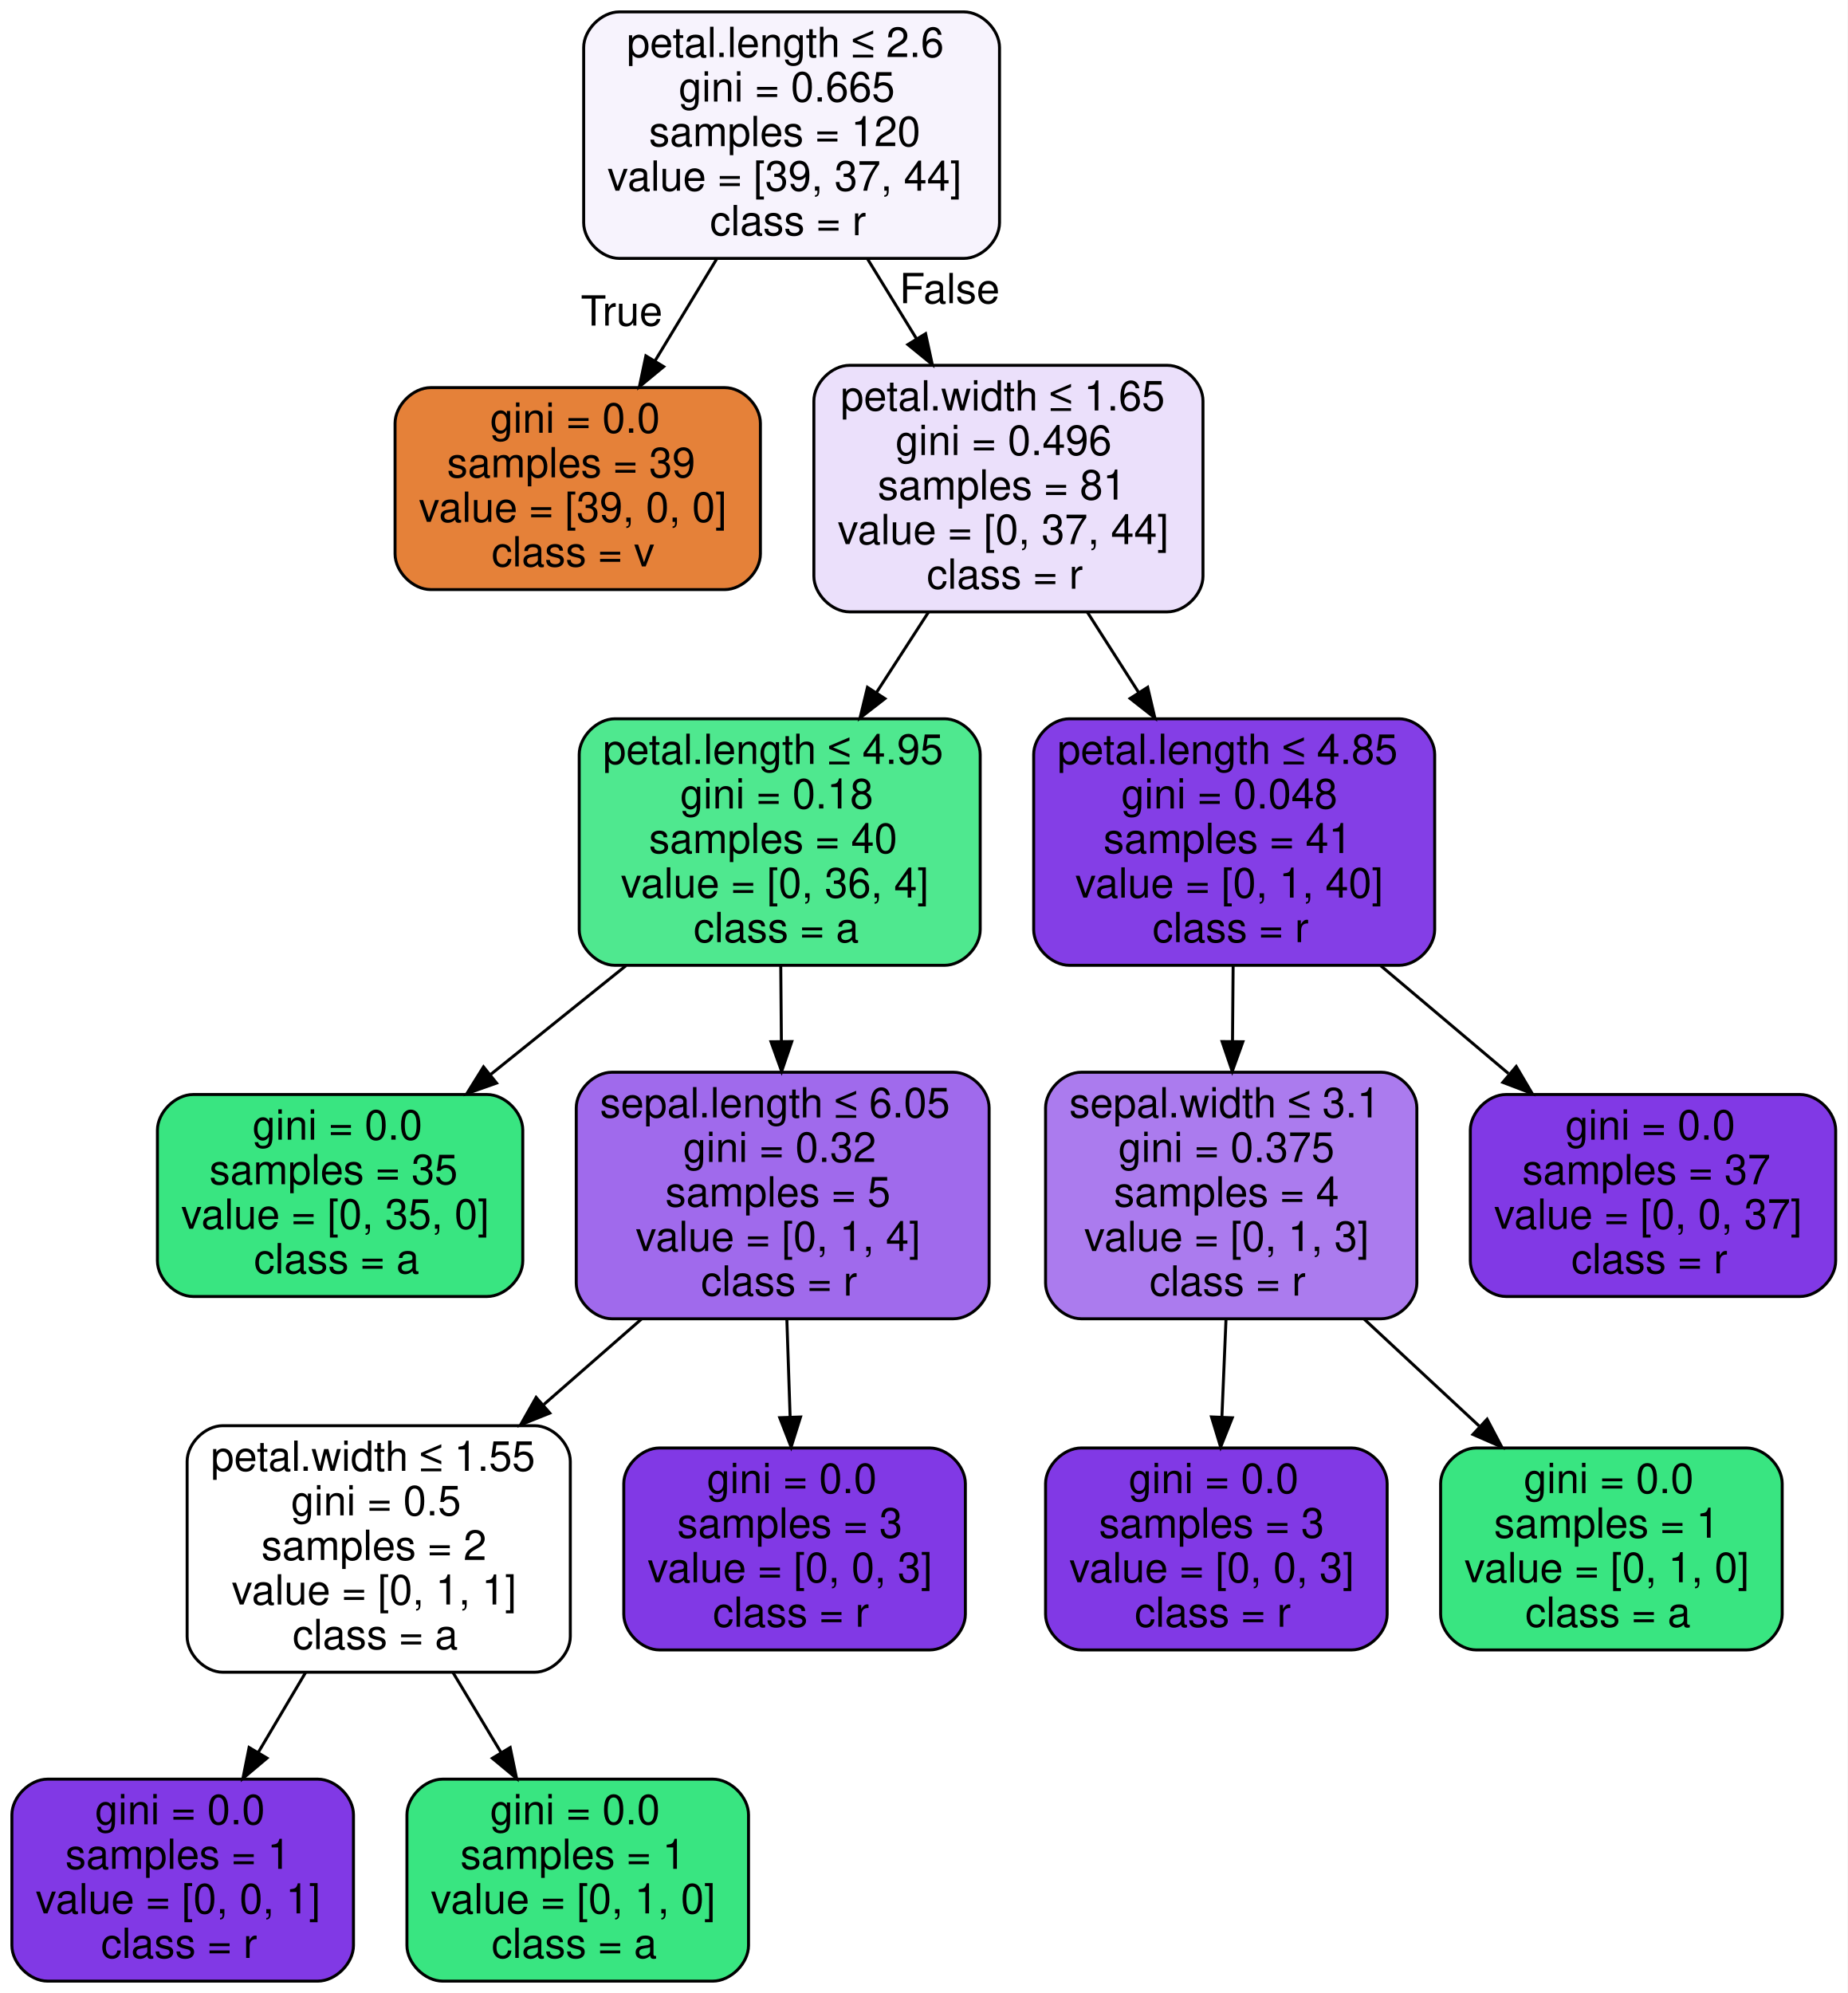
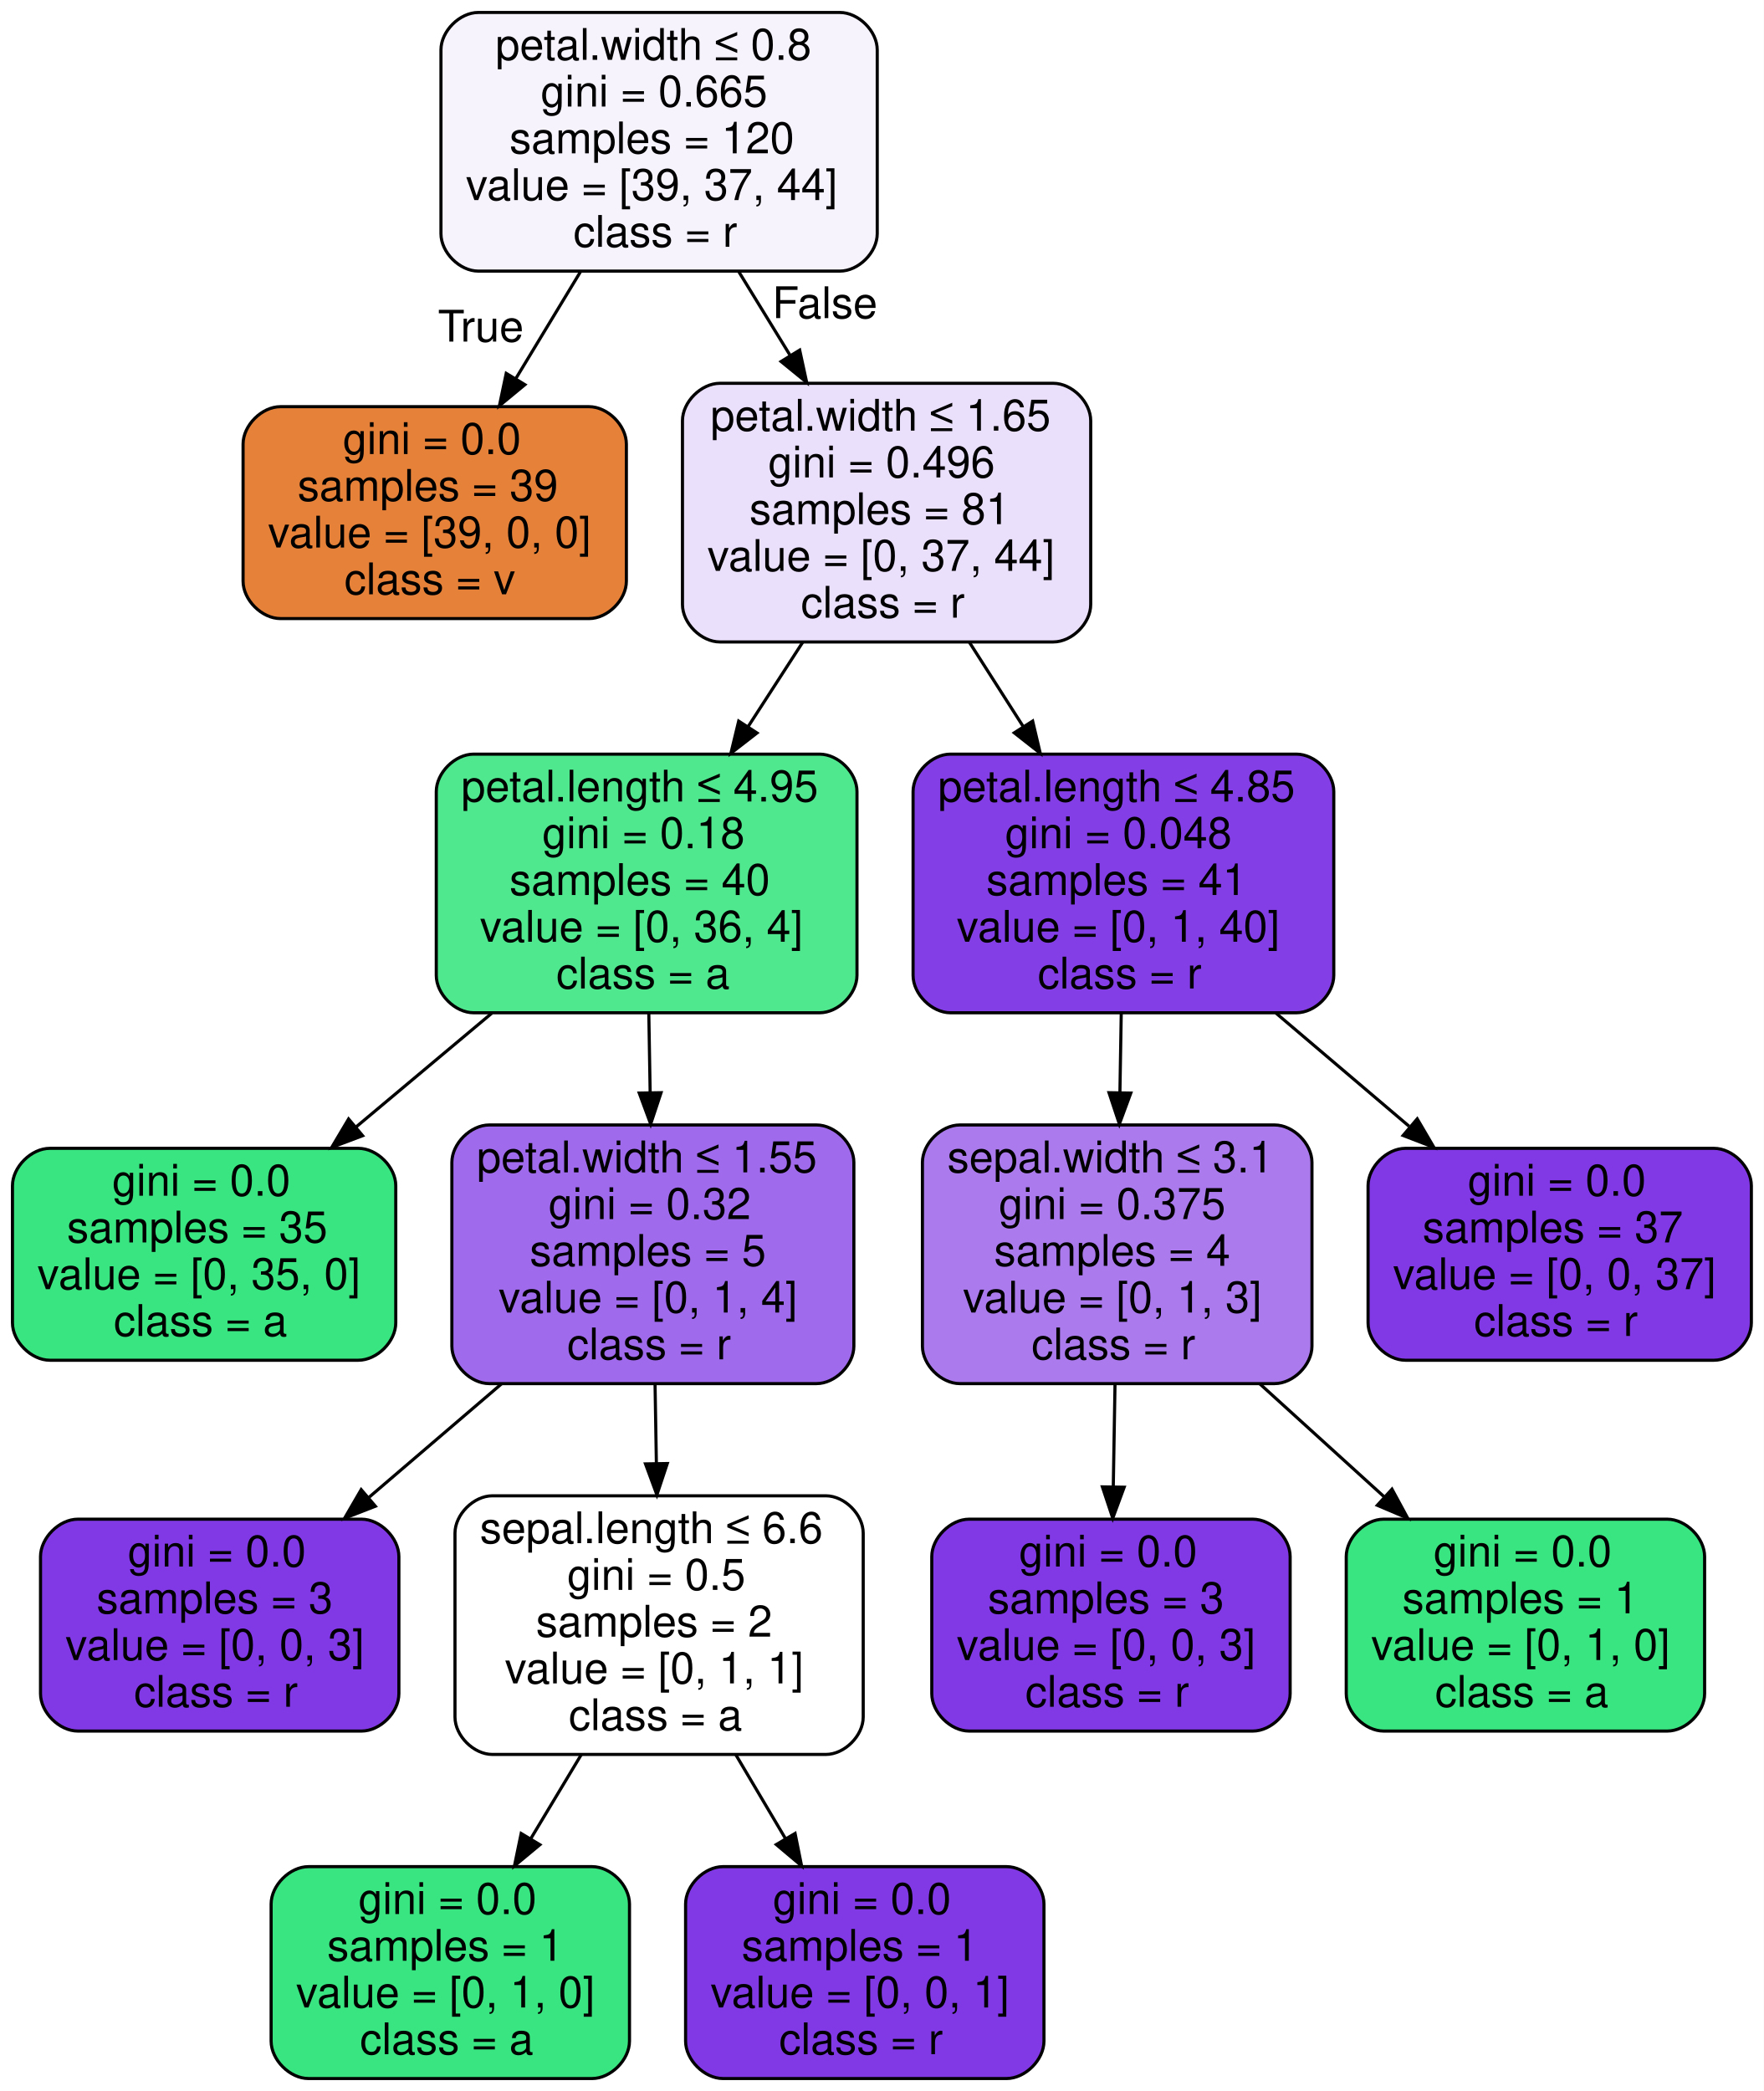
- <svg xmlns="http://www.w3.org/2000/svg" width="622pt" height="671pt" viewBox="0.00 0.00 622.00 671.00">
+ <svg xmlns="http://www.w3.org/2000/svg" width="566pt" height="671pt" viewBox="0.00 0.00 566.00 671.00">
  <g id="graph0" class="graph" transform="scale(1 1) rotate(0) translate(4 667)">
-     <polygon fill="#ffffff" stroke="transparent" points="-4,4 -4,-667 618,-667 618,4 -4,4" />
+     <polygon fill="#ffffff" stroke="transparent" points="-4,4 -4,-667 562,-667 562,4 -4,4" />
    <g id="node1" class="node">
-       <path fill="#f7f3fd" stroke="#000000" d="M320.5,-663C320.5,-663 204.5,-663 204.5,-663 198.5,-663 192.5,-657 192.5,-651 192.5,-651 192.5,-592 192.5,-592 192.5,-586 198.5,-580 204.5,-580 204.5,-580 320.5,-580 320.5,-580 326.5,-580 332.5,-586 332.5,-592 332.5,-592 332.5,-651 332.5,-651 332.5,-657 326.5,-663 320.5,-663" />
-       <text text-anchor="start" x="207" y="-647.8" font-family="Helvetica,sans-Serif" font-size="14.00" fill="#000000">petal.length ≤ 2.6</text>
-       <text text-anchor="start" x="224.5" y="-632.8" font-family="Helvetica,sans-Serif" font-size="14.00" fill="#000000">gini = 0.665</text>
-       <text text-anchor="start" x="214.5" y="-617.8" font-family="Helvetica,sans-Serif" font-size="14.00" fill="#000000">samples = 120</text>
-       <text text-anchor="start" x="200.5" y="-602.8" font-family="Helvetica,sans-Serif" font-size="14.00" fill="#000000">value = [39, 37, 44]</text>
-       <text text-anchor="start" x="235" y="-587.8" font-family="Helvetica,sans-Serif" font-size="14.00" fill="#000000">class = r</text>
+       <path fill="#f7f3fd" stroke="#000000" d="M265.5,-663C265.5,-663 149.5,-663 149.5,-663 143.5,-663 137.5,-657 137.5,-651 137.5,-651 137.5,-592 137.5,-592 137.5,-586 143.5,-580 149.5,-580 149.5,-580 265.5,-580 265.5,-580 271.5,-580 277.5,-586 277.5,-592 277.5,-592 277.5,-651 277.5,-651 277.5,-657 271.5,-663 265.5,-663" />
+       <text text-anchor="start" x="155" y="-647.8" font-family="Helvetica,sans-Serif" font-size="14.00" fill="#000000">petal.width ≤ 0.8</text>
+       <text text-anchor="start" x="169.5" y="-632.8" font-family="Helvetica,sans-Serif" font-size="14.00" fill="#000000">gini = 0.665</text>
+       <text text-anchor="start" x="159.5" y="-617.8" font-family="Helvetica,sans-Serif" font-size="14.00" fill="#000000">samples = 120</text>
+       <text text-anchor="start" x="145.5" y="-602.8" font-family="Helvetica,sans-Serif" font-size="14.00" fill="#000000">value = [39, 37, 44]</text>
+       <text text-anchor="start" x="180" y="-587.8" font-family="Helvetica,sans-Serif" font-size="14.00" fill="#000000">class = r</text>
    </g>
    <g id="node2" class="node">
-       <path fill="#e58139" stroke="#000000" d="M240,-536.5C240,-536.5 141,-536.5 141,-536.5 135,-536.5 129,-530.5 129,-524.5 129,-524.5 129,-480.5 129,-480.5 129,-474.5 135,-468.5 141,-468.5 141,-468.5 240,-468.5 240,-468.5 246,-468.5 252,-474.5 252,-480.5 252,-480.5 252,-524.5 252,-524.5 252,-530.5 246,-536.5 240,-536.5" />
-       <text text-anchor="start" x="161" y="-521.3" font-family="Helvetica,sans-Serif" font-size="14.00" fill="#000000">gini = 0.0</text>
-       <text text-anchor="start" x="146.5" y="-506.3" font-family="Helvetica,sans-Serif" font-size="14.00" fill="#000000">samples = 39</text>
-       <text text-anchor="start" x="137" y="-491.3" font-family="Helvetica,sans-Serif" font-size="14.00" fill="#000000">value = [39, 0, 0]</text>
-       <text text-anchor="start" x="161.5" y="-476.3" font-family="Helvetica,sans-Serif" font-size="14.00" fill="#000000">class = v</text>
+       <path fill="#e58139" stroke="#000000" d="M185,-536.5C185,-536.5 86,-536.5 86,-536.5 80,-536.5 74,-530.5 74,-524.5 74,-524.5 74,-480.5 74,-480.5 74,-474.5 80,-468.5 86,-468.5 86,-468.5 185,-468.5 185,-468.5 191,-468.5 197,-474.5 197,-480.5 197,-480.5 197,-524.5 197,-524.5 197,-530.5 191,-536.5 185,-536.5" />
+       <text text-anchor="start" x="106" y="-521.3" font-family="Helvetica,sans-Serif" font-size="14.00" fill="#000000">gini = 0.0</text>
+       <text text-anchor="start" x="91.5" y="-506.3" font-family="Helvetica,sans-Serif" font-size="14.00" fill="#000000">samples = 39</text>
+       <text text-anchor="start" x="82" y="-491.3" font-family="Helvetica,sans-Serif" font-size="14.00" fill="#000000">value = [39, 0, 0]</text>
+       <text text-anchor="start" x="106.5" y="-476.3" font-family="Helvetica,sans-Serif" font-size="14.00" fill="#000000">class = v</text>
    </g>
    <g id="edge1" class="edge">
-       <path fill="none" stroke="#000000" d="M237.318,-579.88C230.598,-568.774 223.324,-556.751 216.559,-545.569" />
-       <polygon fill="#000000" stroke="#000000" points="219.433,-543.559 211.262,-536.815 213.444,-547.183 219.433,-543.559" />
-       <text text-anchor="middle" x="205.288" y="-557.391" font-family="Helvetica,sans-Serif" font-size="14.00" fill="#000000">True</text>
+       <path fill="none" stroke="#000000" d="M182.318,-579.88C175.598,-568.774 168.324,-556.751 161.559,-545.569" />
+       <polygon fill="#000000" stroke="#000000" points="164.433,-543.559 156.262,-536.815 158.444,-547.183 164.433,-543.559" />
+       <text text-anchor="middle" x="150.288" y="-557.391" font-family="Helvetica,sans-Serif" font-size="14.00" fill="#000000">True</text>
    </g>
    <g id="node3" class="node">
-       <path fill="#ebe0fb" stroke="#000000" d="M389,-544C389,-544 282,-544 282,-544 276,-544 270,-538 270,-532 270,-532 270,-473 270,-473 270,-467 276,-461 282,-461 282,-461 389,-461 389,-461 395,-461 401,-467 401,-473 401,-473 401,-532 401,-532 401,-538 395,-544 389,-544" />
-       <text text-anchor="start" x="279" y="-528.8" font-family="Helvetica,sans-Serif" font-size="14.00" fill="#000000">petal.width ≤ 1.65</text>
-       <text text-anchor="start" x="297.5" y="-513.8" font-family="Helvetica,sans-Serif" font-size="14.00" fill="#000000">gini = 0.496</text>
-       <text text-anchor="start" x="291.5" y="-498.8" font-family="Helvetica,sans-Serif" font-size="14.00" fill="#000000">samples = 81</text>
-       <text text-anchor="start" x="278" y="-483.8" font-family="Helvetica,sans-Serif" font-size="14.00" fill="#000000">value = [0, 37, 44]</text>
-       <text text-anchor="start" x="308" y="-468.8" font-family="Helvetica,sans-Serif" font-size="14.00" fill="#000000">class = r</text>
+       <path fill="#ebe0fb" stroke="#000000" d="M334,-544C334,-544 227,-544 227,-544 221,-544 215,-538 215,-532 215,-532 215,-473 215,-473 215,-467 221,-461 227,-461 227,-461 334,-461 334,-461 340,-461 346,-467 346,-473 346,-473 346,-532 346,-532 346,-538 340,-544 334,-544" />
+       <text text-anchor="start" x="224" y="-528.8" font-family="Helvetica,sans-Serif" font-size="14.00" fill="#000000">petal.width ≤ 1.65</text>
+       <text text-anchor="start" x="242.5" y="-513.8" font-family="Helvetica,sans-Serif" font-size="14.00" fill="#000000">gini = 0.496</text>
+       <text text-anchor="start" x="236.5" y="-498.8" font-family="Helvetica,sans-Serif" font-size="14.00" fill="#000000">samples = 81</text>
+       <text text-anchor="start" x="223" y="-483.8" font-family="Helvetica,sans-Serif" font-size="14.00" fill="#000000">value = [0, 37, 44]</text>
+       <text text-anchor="start" x="253" y="-468.8" font-family="Helvetica,sans-Serif" font-size="14.00" fill="#000000">class = r</text>
    </g>
    <g id="edge2" class="edge">
-       <path fill="none" stroke="#000000" d="M288.032,-579.88C293.391,-571.143 299.098,-561.84 304.628,-552.825" />
-       <polygon fill="#000000" stroke="#000000" points="307.613,-554.652 309.859,-544.298 301.647,-550.992 307.613,-554.652" />
-       <text text-anchor="middle" x="315.684" y="-564.91" font-family="Helvetica,sans-Serif" font-size="14.00" fill="#000000">False</text>
+       <path fill="none" stroke="#000000" d="M233.032,-579.88C238.391,-571.143 244.098,-561.84 249.628,-552.825" />
+       <polygon fill="#000000" stroke="#000000" points="252.613,-554.652 254.859,-544.298 246.647,-550.992 252.613,-554.652" />
+       <text text-anchor="middle" x="260.684" y="-564.91" font-family="Helvetica,sans-Serif" font-size="14.00" fill="#000000">False</text>
    </g>
    <g id="node4" class="node">
-       <path fill="#4fe88f" stroke="#000000" d="M314,-425C314,-425 203,-425 203,-425 197,-425 191,-419 191,-413 191,-413 191,-354 191,-354 191,-348 197,-342 203,-342 203,-342 314,-342 314,-342 320,-342 326,-348 326,-354 326,-354 326,-413 326,-413 326,-419 320,-425 314,-425" />
-       <text text-anchor="start" x="199" y="-409.8" font-family="Helvetica,sans-Serif" font-size="14.00" fill="#000000">petal.length ≤ 4.95</text>
-       <text text-anchor="start" x="225" y="-394.8" font-family="Helvetica,sans-Serif" font-size="14.00" fill="#000000">gini = 0.18</text>
-       <text text-anchor="start" x="214.5" y="-379.8" font-family="Helvetica,sans-Serif" font-size="14.00" fill="#000000">samples = 40</text>
-       <text text-anchor="start" x="205" y="-364.8" font-family="Helvetica,sans-Serif" font-size="14.00" fill="#000000">value = [0, 36, 4]</text>
-       <text text-anchor="start" x="229.5" y="-349.8" font-family="Helvetica,sans-Serif" font-size="14.00" fill="#000000">class = a</text>
+       <path fill="#4fe88f" stroke="#000000" d="M259,-425C259,-425 148,-425 148,-425 142,-425 136,-419 136,-413 136,-413 136,-354 136,-354 136,-348 142,-342 148,-342 148,-342 259,-342 259,-342 265,-342 271,-348 271,-354 271,-354 271,-413 271,-413 271,-419 265,-425 259,-425" />
+       <text text-anchor="start" x="144" y="-409.8" font-family="Helvetica,sans-Serif" font-size="14.00" fill="#000000">petal.length ≤ 4.95</text>
+       <text text-anchor="start" x="170" y="-394.8" font-family="Helvetica,sans-Serif" font-size="14.00" fill="#000000">gini = 0.18</text>
+       <text text-anchor="start" x="159.5" y="-379.8" font-family="Helvetica,sans-Serif" font-size="14.00" fill="#000000">samples = 40</text>
+       <text text-anchor="start" x="150" y="-364.8" font-family="Helvetica,sans-Serif" font-size="14.00" fill="#000000">value = [0, 36, 4]</text>
+       <text text-anchor="start" x="174.5" y="-349.8" font-family="Helvetica,sans-Serif" font-size="14.00" fill="#000000">class = a</text>
    </g>
    <g id="edge3" class="edge">
-       <path fill="none" stroke="#000000" d="M308.569,-460.88C302.916,-452.143 296.897,-442.84 291.063,-433.825" />
-       <polygon fill="#000000" stroke="#000000" points="293.917,-431.792 285.546,-425.298 288.04,-435.595 293.917,-431.792" />
+       <path fill="none" stroke="#000000" d="M253.569,-460.88C247.916,-452.143 241.897,-442.84 236.063,-433.825" />
+       <polygon fill="#000000" stroke="#000000" points="238.917,-431.792 230.546,-425.298 233.04,-435.595 238.917,-431.792" />
    </g>
    <g id="node11" class="node">
-       <path fill="#843ee6" stroke="#000000" d="M467,-425C467,-425 356,-425 356,-425 350,-425 344,-419 344,-413 344,-413 344,-354 344,-354 344,-348 350,-342 356,-342 356,-342 467,-342 467,-342 473,-342 479,-348 479,-354 479,-354 479,-413 479,-413 479,-419 473,-425 467,-425" />
-       <text text-anchor="start" x="352" y="-409.8" font-family="Helvetica,sans-Serif" font-size="14.00" fill="#000000">petal.length ≤ 4.85</text>
-       <text text-anchor="start" x="373.5" y="-394.8" font-family="Helvetica,sans-Serif" font-size="14.00" fill="#000000">gini = 0.048</text>
-       <text text-anchor="start" x="367.5" y="-379.8" font-family="Helvetica,sans-Serif" font-size="14.00" fill="#000000">samples = 41</text>
-       <text text-anchor="start" x="358" y="-364.8" font-family="Helvetica,sans-Serif" font-size="14.00" fill="#000000">value = [0, 1, 40]</text>
-       <text text-anchor="start" x="384" y="-349.8" font-family="Helvetica,sans-Serif" font-size="14.00" fill="#000000">class = r</text>
+       <path fill="#843ee6" stroke="#000000" d="M412,-425C412,-425 301,-425 301,-425 295,-425 289,-419 289,-413 289,-413 289,-354 289,-354 289,-348 295,-342 301,-342 301,-342 412,-342 412,-342 418,-342 424,-348 424,-354 424,-354 424,-413 424,-413 424,-419 418,-425 412,-425" />
+       <text text-anchor="start" x="297" y="-409.8" font-family="Helvetica,sans-Serif" font-size="14.00" fill="#000000">petal.length ≤ 4.85</text>
+       <text text-anchor="start" x="318.5" y="-394.8" font-family="Helvetica,sans-Serif" font-size="14.00" fill="#000000">gini = 0.048</text>
+       <text text-anchor="start" x="312.5" y="-379.8" font-family="Helvetica,sans-Serif" font-size="14.00" fill="#000000">samples = 41</text>
+       <text text-anchor="start" x="303" y="-364.8" font-family="Helvetica,sans-Serif" font-size="14.00" fill="#000000">value = [0, 1, 40]</text>
+       <text text-anchor="start" x="329" y="-349.8" font-family="Helvetica,sans-Serif" font-size="14.00" fill="#000000">class = r</text>
    </g>
    <g id="edge10" class="edge">
-       <path fill="none" stroke="#000000" d="M362.081,-460.88C367.661,-452.143 373.602,-442.84 379.36,-433.825" />
-       <polygon fill="#000000" stroke="#000000" points="382.373,-435.61 384.805,-425.298 376.473,-431.842 382.373,-435.61" />
+       <path fill="none" stroke="#000000" d="M307.081,-460.88C312.661,-452.143 318.602,-442.84 324.36,-433.825" />
+       <polygon fill="#000000" stroke="#000000" points="327.373,-435.61 329.805,-425.298 321.473,-431.842 327.373,-435.61" />
    </g>
    <g id="node5" class="node">
-       <path fill="#39e581" stroke="#000000" d="M160,-298.5C160,-298.5 61,-298.5 61,-298.5 55,-298.5 49,-292.5 49,-286.5 49,-286.5 49,-242.5 49,-242.5 49,-236.5 55,-230.5 61,-230.5 61,-230.5 160,-230.5 160,-230.5 166,-230.5 172,-236.5 172,-242.5 172,-242.5 172,-286.5 172,-286.5 172,-292.5 166,-298.5 160,-298.5" />
-       <text text-anchor="start" x="81" y="-283.3" font-family="Helvetica,sans-Serif" font-size="14.00" fill="#000000">gini = 0.0</text>
-       <text text-anchor="start" x="66.5" y="-268.3" font-family="Helvetica,sans-Serif" font-size="14.00" fill="#000000">samples = 35</text>
-       <text text-anchor="start" x="57" y="-253.3" font-family="Helvetica,sans-Serif" font-size="14.00" fill="#000000">value = [0, 35, 0]</text>
-       <text text-anchor="start" x="81.5" y="-238.3" font-family="Helvetica,sans-Serif" font-size="14.00" fill="#000000">class = a</text>
+       <path fill="#39e581" stroke="#000000" d="M111,-298.5C111,-298.5 12,-298.5 12,-298.5 6,-298.5 0,-292.5 0,-286.5 0,-286.5 0,-242.5 0,-242.5 0,-236.5 6,-230.5 12,-230.5 12,-230.5 111,-230.5 111,-230.5 117,-230.5 123,-236.5 123,-242.5 123,-242.5 123,-286.5 123,-286.5 123,-292.5 117,-298.5 111,-298.5" />
+       <text text-anchor="start" x="32" y="-283.3" font-family="Helvetica,sans-Serif" font-size="14.00" fill="#000000">gini = 0.0</text>
+       <text text-anchor="start" x="17.5" y="-268.3" font-family="Helvetica,sans-Serif" font-size="14.00" fill="#000000">samples = 35</text>
+       <text text-anchor="start" x="8" y="-253.3" font-family="Helvetica,sans-Serif" font-size="14.00" fill="#000000">value = [0, 35, 0]</text>
+       <text text-anchor="start" x="32.5" y="-238.3" font-family="Helvetica,sans-Serif" font-size="14.00" fill="#000000">class = a</text>
    </g>
    <g id="edge4" class="edge">
-       <path fill="none" stroke="#000000" d="M206.737,-341.88C191.967,-330.004 175.894,-317.08 161.189,-305.257" />
-       <polygon fill="#000000" stroke="#000000" points="163.164,-302.353 153.177,-298.815 158.778,-307.809 163.164,-302.353" />
+       <path fill="none" stroke="#000000" d="M153.835,-341.88C139.664,-330.004 124.243,-317.08 110.134,-305.257" />
+       <polygon fill="#000000" stroke="#000000" points="112.36,-302.555 102.447,-298.815 107.864,-307.921 112.36,-302.555" />
    </g>
    <g id="node6" class="node">
-       <path fill="#a06aec" stroke="#000000" d="M317,-306C317,-306 202,-306 202,-306 196,-306 190,-300 190,-294 190,-294 190,-235 190,-235 190,-229 196,-223 202,-223 202,-223 317,-223 317,-223 323,-223 329,-229 329,-235 329,-235 329,-294 329,-294 329,-300 323,-306 317,-306" />
-       <text text-anchor="start" x="198" y="-290.8" font-family="Helvetica,sans-Serif" font-size="14.00" fill="#000000">sepal.length ≤ 6.05</text>
-       <text text-anchor="start" x="226" y="-275.8" font-family="Helvetica,sans-Serif" font-size="14.00" fill="#000000">gini = 0.32</text>
-       <text text-anchor="start" x="220" y="-260.8" font-family="Helvetica,sans-Serif" font-size="14.00" fill="#000000">samples = 5</text>
-       <text text-anchor="start" x="210" y="-245.8" font-family="Helvetica,sans-Serif" font-size="14.00" fill="#000000">value = [0, 1, 4]</text>
-       <text text-anchor="start" x="232" y="-230.8" font-family="Helvetica,sans-Serif" font-size="14.00" fill="#000000">class = r</text>
+       <path fill="#a06aec" stroke="#000000" d="M258,-306C258,-306 153,-306 153,-306 147,-306 141,-300 141,-294 141,-294 141,-235 141,-235 141,-229 147,-223 153,-223 153,-223 258,-223 258,-223 264,-223 270,-229 270,-235 270,-235 270,-294 270,-294 270,-300 264,-306 258,-306" />
+       <text text-anchor="start" x="149" y="-290.8" font-family="Helvetica,sans-Serif" font-size="14.00" fill="#000000">petal.width ≤ 1.55</text>
+       <text text-anchor="start" x="172" y="-275.8" font-family="Helvetica,sans-Serif" font-size="14.00" fill="#000000">gini = 0.32</text>
+       <text text-anchor="start" x="166" y="-260.8" font-family="Helvetica,sans-Serif" font-size="14.00" fill="#000000">samples = 5</text>
+       <text text-anchor="start" x="156" y="-245.8" font-family="Helvetica,sans-Serif" font-size="14.00" fill="#000000">value = [0, 1, 4]</text>
+       <text text-anchor="start" x="178" y="-230.8" font-family="Helvetica,sans-Serif" font-size="14.00" fill="#000000">class = r</text>
    </g>
    <g id="edge5" class="edge">
-       <path fill="none" stroke="#000000" d="M258.85,-341.88C258.919,-333.684 258.992,-324.989 259.063,-316.501" />
-       <polygon fill="#000000" stroke="#000000" points="262.565,-316.327 259.149,-306.298 255.565,-316.268 262.565,-316.327" />
+       <path fill="none" stroke="#000000" d="M204.2,-341.88C204.337,-333.684 204.483,-324.989 204.626,-316.501" />
+       <polygon fill="#000000" stroke="#000000" points="208.129,-316.356 204.798,-306.298 201.13,-316.238 208.129,-316.356" />
    </g>
    <g id="node7" class="node">
-       <path fill="#ffffff" stroke="#000000" d="M176,-187C176,-187 71,-187 71,-187 65,-187 59,-181 59,-175 59,-175 59,-116 59,-116 59,-110 65,-104 71,-104 71,-104 176,-104 176,-104 182,-104 188,-110 188,-116 188,-116 188,-175 188,-175 188,-181 182,-187 176,-187" />
-       <text text-anchor="start" x="67" y="-171.8" font-family="Helvetica,sans-Serif" font-size="14.00" fill="#000000">petal.width ≤ 1.55</text>
-       <text text-anchor="start" x="94" y="-156.8" font-family="Helvetica,sans-Serif" font-size="14.00" fill="#000000">gini = 0.5</text>
-       <text text-anchor="start" x="84" y="-141.8" font-family="Helvetica,sans-Serif" font-size="14.00" fill="#000000">samples = 2</text>
-       <text text-anchor="start" x="74" y="-126.8" font-family="Helvetica,sans-Serif" font-size="14.00" fill="#000000">value = [0, 1, 1]</text>
-       <text text-anchor="start" x="94.5" y="-111.8" font-family="Helvetica,sans-Serif" font-size="14.00" fill="#000000">class = a</text>
+       <path fill="#8139e5" stroke="#000000" d="M112,-179.5C112,-179.5 21,-179.5 21,-179.5 15,-179.5 9,-173.5 9,-167.5 9,-167.5 9,-123.5 9,-123.5 9,-117.5 15,-111.5 21,-111.5 21,-111.5 112,-111.5 112,-111.5 118,-111.5 124,-117.5 124,-123.5 124,-123.5 124,-167.5 124,-167.5 124,-173.5 118,-179.5 112,-179.5" />
+       <text text-anchor="start" x="37" y="-164.3" font-family="Helvetica,sans-Serif" font-size="14.00" fill="#000000">gini = 0.0</text>
+       <text text-anchor="start" x="27" y="-149.3" font-family="Helvetica,sans-Serif" font-size="14.00" fill="#000000">samples = 3</text>
+       <text text-anchor="start" x="17" y="-134.3" font-family="Helvetica,sans-Serif" font-size="14.00" fill="#000000">value = [0, 0, 3]</text>
+       <text text-anchor="start" x="39" y="-119.3" font-family="Helvetica,sans-Serif" font-size="14.00" fill="#000000">class = r</text>
    </g>
    <g id="edge6" class="edge">
-       <path fill="none" stroke="#000000" d="M211.934,-222.88C201.332,-213.603 190,-203.687 179.107,-194.156" />
-       <polygon fill="#000000" stroke="#000000" points="181.1,-191.249 171.269,-187.298 176.49,-196.517 181.1,-191.249" />
+       <path fill="none" stroke="#000000" d="M156.885,-222.88C143.141,-211.114 128.197,-198.32 114.491,-186.585" />
+       <polygon fill="#000000" stroke="#000000" points="116.455,-183.66 106.582,-179.815 111.902,-188.977 116.455,-183.66" />
+     </g>
+     <g id="node8" class="node">
+       <path fill="#ffffff" stroke="#000000" d="M261,-187C261,-187 154,-187 154,-187 148,-187 142,-181 142,-175 142,-175 142,-116 142,-116 142,-110 148,-104 154,-104 154,-104 261,-104 261,-104 267,-104 273,-110 273,-116 273,-116 273,-175 273,-175 273,-181 267,-187 261,-187" />
+       <text text-anchor="start" x="150" y="-171.8" font-family="Helvetica,sans-Serif" font-size="14.00" fill="#000000">sepal.length ≤ 6.6</text>
+       <text text-anchor="start" x="178" y="-156.8" font-family="Helvetica,sans-Serif" font-size="14.00" fill="#000000">gini = 0.5</text>
+       <text text-anchor="start" x="168" y="-141.8" font-family="Helvetica,sans-Serif" font-size="14.00" fill="#000000">samples = 2</text>
+       <text text-anchor="start" x="158" y="-126.8" font-family="Helvetica,sans-Serif" font-size="14.00" fill="#000000">value = [0, 1, 1]</text>
+       <text text-anchor="start" x="178.5" y="-111.8" font-family="Helvetica,sans-Serif" font-size="14.00" fill="#000000">class = a</text>
+     </g>
+     <g id="edge7" class="edge">
+       <path fill="none" stroke="#000000" d="M206.2,-222.88C206.337,-214.684 206.483,-205.989 206.626,-197.501" />
+       <polygon fill="#000000" stroke="#000000" points="210.129,-197.356 206.798,-187.298 203.13,-197.238 210.129,-197.356" />
+     </g>
+     <g id="node9" class="node">
+       <path fill="#39e581" stroke="#000000" d="M186,-68C186,-68 95,-68 95,-68 89,-68 83,-62 83,-56 83,-56 83,-12 83,-12 83,-6 89,0 95,0 95,0 186,0 186,0 192,0 198,-6 198,-12 198,-12 198,-56 198,-56 198,-62 192,-68 186,-68" />
+       <text text-anchor="start" x="111" y="-52.8" font-family="Helvetica,sans-Serif" font-size="14.00" fill="#000000">gini = 0.0</text>
+       <text text-anchor="start" x="101" y="-37.8" font-family="Helvetica,sans-Serif" font-size="14.00" fill="#000000">samples = 1</text>
+       <text text-anchor="start" x="91" y="-22.8" font-family="Helvetica,sans-Serif" font-size="14.00" fill="#000000">value = [0, 1, 0]</text>
+       <text text-anchor="start" x="111.5" y="-7.8" font-family="Helvetica,sans-Serif" font-size="14.00" fill="#000000">class = a</text>
+     </g>
+     <g id="edge8" class="edge">
+       <path fill="none" stroke="#000000" d="M182.552,-103.981C177.25,-95.159 171.642,-85.826 166.309,-76.951" />
+       <polygon fill="#000000" stroke="#000000" points="169.24,-75.032 161.089,-68.264 163.239,-78.638 169.24,-75.032" />
    </g>
    <g id="node10" class="node">
-       <path fill="#8139e5" stroke="#000000" d="M309,-179.5C309,-179.5 218,-179.5 218,-179.5 212,-179.5 206,-173.5 206,-167.5 206,-167.5 206,-123.5 206,-123.5 206,-117.5 212,-111.5 218,-111.5 218,-111.5 309,-111.5 309,-111.5 315,-111.5 321,-117.5 321,-123.5 321,-123.5 321,-167.5 321,-167.5 321,-173.5 315,-179.5 309,-179.5" />
-       <text text-anchor="start" x="234" y="-164.3" font-family="Helvetica,sans-Serif" font-size="14.00" fill="#000000">gini = 0.0</text>
-       <text text-anchor="start" x="224" y="-149.3" font-family="Helvetica,sans-Serif" font-size="14.00" fill="#000000">samples = 3</text>
-       <text text-anchor="start" x="214" y="-134.3" font-family="Helvetica,sans-Serif" font-size="14.00" fill="#000000">value = [0, 0, 3]</text>
-       <text text-anchor="start" x="236" y="-119.3" font-family="Helvetica,sans-Serif" font-size="14.00" fill="#000000">class = r</text>
+       <path fill="#8139e5" stroke="#000000" d="M319,-68C319,-68 228,-68 228,-68 222,-68 216,-62 216,-56 216,-56 216,-12 216,-12 216,-6 222,0 228,0 228,0 319,0 319,0 325,0 331,-6 331,-12 331,-12 331,-56 331,-56 331,-62 325,-68 319,-68" />
+       <text text-anchor="start" x="244" y="-52.8" font-family="Helvetica,sans-Serif" font-size="14.00" fill="#000000">gini = 0.0</text>
+       <text text-anchor="start" x="234" y="-37.8" font-family="Helvetica,sans-Serif" font-size="14.00" fill="#000000">samples = 1</text>
+       <text text-anchor="start" x="224" y="-22.8" font-family="Helvetica,sans-Serif" font-size="14.00" fill="#000000">value = [0, 0, 1]</text>
+       <text text-anchor="start" x="246" y="-7.8" font-family="Helvetica,sans-Serif" font-size="14.00" fill="#000000">class = r</text>
    </g>
    <g id="edge9" class="edge">
-       <path fill="none" stroke="#000000" d="M260.899,-222.88C261.257,-212.213 261.644,-200.702 262.007,-189.901" />
-       <polygon fill="#000000" stroke="#000000" points="265.509,-189.927 262.347,-179.815 258.512,-189.692 265.509,-189.927" />
-     </g>
-     <g id="node8" class="node">
-       <path fill="#8139e5" stroke="#000000" d="M103,-68C103,-68 12,-68 12,-68 6,-68 0,-62 0,-56 0,-56 0,-12 0,-12 0,-6 6,0 12,0 12,0 103,0 103,0 109,0 115,-6 115,-12 115,-12 115,-56 115,-56 115,-62 109,-68 103,-68" />
-       <text text-anchor="start" x="28" y="-52.8" font-family="Helvetica,sans-Serif" font-size="14.00" fill="#000000">gini = 0.0</text>
-       <text text-anchor="start" x="18" y="-37.8" font-family="Helvetica,sans-Serif" font-size="14.00" fill="#000000">samples = 1</text>
-       <text text-anchor="start" x="8" y="-22.8" font-family="Helvetica,sans-Serif" font-size="14.00" fill="#000000">value = [0, 0, 1]</text>
-       <text text-anchor="start" x="30" y="-7.8" font-family="Helvetica,sans-Serif" font-size="14.00" fill="#000000">class = r</text>
-     </g>
-     <g id="edge7" class="edge">
-       <path fill="none" stroke="#000000" d="M98.924,-103.981C93.701,-95.159 88.177,-85.826 82.924,-76.951" />
-       <polygon fill="#000000" stroke="#000000" points="85.887,-75.086 77.782,-68.264 79.864,-78.652 85.887,-75.086" />
-     </g>
-     <g id="node9" class="node">
-       <path fill="#39e581" stroke="#000000" d="M236,-68C236,-68 145,-68 145,-68 139,-68 133,-62 133,-56 133,-56 133,-12 133,-12 133,-6 139,0 145,0 145,0 236,0 236,0 242,0 248,-6 248,-12 248,-12 248,-56 248,-56 248,-62 242,-68 236,-68" />
-       <text text-anchor="start" x="161" y="-52.8" font-family="Helvetica,sans-Serif" font-size="14.00" fill="#000000">gini = 0.0</text>
-       <text text-anchor="start" x="151" y="-37.8" font-family="Helvetica,sans-Serif" font-size="14.00" fill="#000000">samples = 1</text>
-       <text text-anchor="start" x="141" y="-22.8" font-family="Helvetica,sans-Serif" font-size="14.00" fill="#000000">value = [0, 1, 0]</text>
-       <text text-anchor="start" x="161.5" y="-7.8" font-family="Helvetica,sans-Serif" font-size="14.00" fill="#000000">class = a</text>
-     </g>
-     <g id="edge8" class="edge">
-       <path fill="none" stroke="#000000" d="M148.448,-103.981C153.75,-95.159 159.358,-85.826 164.691,-76.951" />
-       <polygon fill="#000000" stroke="#000000" points="167.761,-78.638 169.911,-68.264 161.76,-75.032 167.761,-78.638" />
+       <path fill="none" stroke="#000000" d="M232.076,-103.981C237.299,-95.159 242.823,-85.826 248.076,-76.951" />
+       <polygon fill="#000000" stroke="#000000" points="251.136,-78.652 253.218,-68.264 245.113,-75.086 251.136,-78.652" />
    </g>
    <g id="node12" class="node">
-       <path fill="#ab7bee" stroke="#000000" d="M461,-306C461,-306 360,-306 360,-306 354,-306 348,-300 348,-294 348,-294 348,-235 348,-235 348,-229 354,-223 360,-223 360,-223 461,-223 461,-223 467,-223 473,-229 473,-235 473,-235 473,-294 473,-294 473,-300 467,-306 461,-306" />
-       <text text-anchor="start" x="356" y="-290.8" font-family="Helvetica,sans-Serif" font-size="14.00" fill="#000000">sepal.width ≤ 3.1</text>
-       <text text-anchor="start" x="372.5" y="-275.8" font-family="Helvetica,sans-Serif" font-size="14.00" fill="#000000">gini = 0.375</text>
-       <text text-anchor="start" x="371" y="-260.8" font-family="Helvetica,sans-Serif" font-size="14.00" fill="#000000">samples = 4</text>
-       <text text-anchor="start" x="361" y="-245.8" font-family="Helvetica,sans-Serif" font-size="14.00" fill="#000000">value = [0, 1, 3]</text>
-       <text text-anchor="start" x="383" y="-230.8" font-family="Helvetica,sans-Serif" font-size="14.00" fill="#000000">class = r</text>
+       <path fill="#ab7bee" stroke="#000000" d="M405,-306C405,-306 304,-306 304,-306 298,-306 292,-300 292,-294 292,-294 292,-235 292,-235 292,-229 298,-223 304,-223 304,-223 405,-223 405,-223 411,-223 417,-229 417,-235 417,-235 417,-294 417,-294 417,-300 411,-306 405,-306" />
+       <text text-anchor="start" x="300" y="-290.8" font-family="Helvetica,sans-Serif" font-size="14.00" fill="#000000">sepal.width ≤ 3.1</text>
+       <text text-anchor="start" x="316.5" y="-275.8" font-family="Helvetica,sans-Serif" font-size="14.00" fill="#000000">gini = 0.375</text>
+       <text text-anchor="start" x="315" y="-260.8" font-family="Helvetica,sans-Serif" font-size="14.00" fill="#000000">samples = 4</text>
+       <text text-anchor="start" x="305" y="-245.8" font-family="Helvetica,sans-Serif" font-size="14.00" fill="#000000">value = [0, 1, 3]</text>
+       <text text-anchor="start" x="327" y="-230.8" font-family="Helvetica,sans-Serif" font-size="14.00" fill="#000000">class = r</text>
    </g>
    <g id="edge11" class="edge">
-       <path fill="none" stroke="#000000" d="M411.15,-341.88C411.081,-333.684 411.008,-324.989 410.937,-316.501" />
-       <polygon fill="#000000" stroke="#000000" points="414.435,-316.268 410.851,-306.298 407.435,-316.327 414.435,-316.268" />
+       <path fill="none" stroke="#000000" d="M355.8,-341.88C355.663,-333.684 355.517,-324.989 355.374,-316.501" />
+       <polygon fill="#000000" stroke="#000000" points="358.87,-316.238 355.202,-306.298 351.871,-316.356 358.87,-316.238" />
    </g>
    <g id="node15" class="node">
-       <path fill="#8139e5" stroke="#000000" d="M602,-298.5C602,-298.5 503,-298.5 503,-298.5 497,-298.5 491,-292.5 491,-286.5 491,-286.5 491,-242.5 491,-242.5 491,-236.5 497,-230.5 503,-230.5 503,-230.5 602,-230.5 602,-230.5 608,-230.5 614,-236.5 614,-242.5 614,-242.5 614,-286.5 614,-286.5 614,-292.5 608,-298.5 602,-298.5" />
-       <text text-anchor="start" x="523" y="-283.3" font-family="Helvetica,sans-Serif" font-size="14.00" fill="#000000">gini = 0.0</text>
-       <text text-anchor="start" x="508.5" y="-268.3" font-family="Helvetica,sans-Serif" font-size="14.00" fill="#000000">samples = 37</text>
-       <text text-anchor="start" x="499" y="-253.3" font-family="Helvetica,sans-Serif" font-size="14.00" fill="#000000">value = [0, 0, 37]</text>
-       <text text-anchor="start" x="525" y="-238.3" font-family="Helvetica,sans-Serif" font-size="14.00" fill="#000000">class = r</text>
+       <path fill="#8139e5" stroke="#000000" d="M546,-298.5C546,-298.5 447,-298.5 447,-298.5 441,-298.5 435,-292.5 435,-286.5 435,-286.5 435,-242.5 435,-242.5 435,-236.5 441,-230.5 447,-230.5 447,-230.5 546,-230.5 546,-230.5 552,-230.5 558,-236.5 558,-242.5 558,-242.5 558,-286.5 558,-286.5 558,-292.5 552,-298.5 546,-298.5" />
+       <text text-anchor="start" x="467" y="-283.3" font-family="Helvetica,sans-Serif" font-size="14.00" fill="#000000">gini = 0.0</text>
+       <text text-anchor="start" x="452.5" y="-268.3" font-family="Helvetica,sans-Serif" font-size="14.00" fill="#000000">samples = 37</text>
+       <text text-anchor="start" x="443" y="-253.3" font-family="Helvetica,sans-Serif" font-size="14.00" fill="#000000">value = [0, 0, 37]</text>
+       <text text-anchor="start" x="469" y="-238.3" font-family="Helvetica,sans-Serif" font-size="14.00" fill="#000000">class = r</text>
    </g>
    <g id="edge14" class="edge">
-       <path fill="none" stroke="#000000" d="M460.815,-341.88C474.756,-330.114 489.915,-317.32 503.819,-305.586" />
-       <polygon fill="#000000" stroke="#000000" points="506.456,-307.939 511.841,-298.815 501.942,-302.59 506.456,-307.939" />
+       <path fill="none" stroke="#000000" d="M405.465,-341.88C419.307,-330.114 434.359,-317.32 448.164,-305.586" />
+       <polygon fill="#000000" stroke="#000000" points="450.777,-307.958 456.13,-298.815 446.243,-302.625 450.777,-307.958" />
    </g>
    <g id="node13" class="node">
-       <path fill="#8139e5" stroke="#000000" d="M451,-179.5C451,-179.5 360,-179.5 360,-179.5 354,-179.5 348,-173.5 348,-167.5 348,-167.5 348,-123.5 348,-123.5 348,-117.5 354,-111.5 360,-111.5 360,-111.5 451,-111.5 451,-111.5 457,-111.5 463,-117.5 463,-123.5 463,-123.5 463,-167.5 463,-167.5 463,-173.5 457,-179.5 451,-179.5" />
-       <text text-anchor="start" x="376" y="-164.3" font-family="Helvetica,sans-Serif" font-size="14.00" fill="#000000">gini = 0.0</text>
-       <text text-anchor="start" x="366" y="-149.3" font-family="Helvetica,sans-Serif" font-size="14.00" fill="#000000">samples = 3</text>
-       <text text-anchor="start" x="356" y="-134.3" font-family="Helvetica,sans-Serif" font-size="14.00" fill="#000000">value = [0, 0, 3]</text>
-       <text text-anchor="start" x="378" y="-119.3" font-family="Helvetica,sans-Serif" font-size="14.00" fill="#000000">class = r</text>
+       <path fill="#8139e5" stroke="#000000" d="M398,-179.5C398,-179.5 307,-179.5 307,-179.5 301,-179.5 295,-173.5 295,-167.5 295,-167.5 295,-123.5 295,-123.5 295,-117.5 301,-111.5 307,-111.5 307,-111.5 398,-111.5 398,-111.5 404,-111.5 410,-117.5 410,-123.5 410,-123.5 410,-167.5 410,-167.5 410,-173.5 404,-179.5 398,-179.5" />
+       <text text-anchor="start" x="323" y="-164.3" font-family="Helvetica,sans-Serif" font-size="14.00" fill="#000000">gini = 0.0</text>
+       <text text-anchor="start" x="313" y="-149.3" font-family="Helvetica,sans-Serif" font-size="14.00" fill="#000000">samples = 3</text>
+       <text text-anchor="start" x="303" y="-134.3" font-family="Helvetica,sans-Serif" font-size="14.00" fill="#000000">value = [0, 0, 3]</text>
+       <text text-anchor="start" x="325" y="-119.3" font-family="Helvetica,sans-Serif" font-size="14.00" fill="#000000">class = r</text>
    </g>
    <g id="edge12" class="edge">
-       <path fill="none" stroke="#000000" d="M408.751,-222.88C408.303,-212.213 407.819,-200.702 407.366,-189.901" />
-       <polygon fill="#000000" stroke="#000000" points="410.859,-189.659 406.942,-179.815 403.865,-189.953 410.859,-189.659" />
+       <path fill="none" stroke="#000000" d="M353.8,-222.88C353.621,-212.213 353.428,-200.702 353.246,-189.901" />
+       <polygon fill="#000000" stroke="#000000" points="356.744,-189.755 353.077,-179.815 349.745,-189.872 356.744,-189.755" />
    </g>
    <g id="node14" class="node">
-       <path fill="#39e581" stroke="#000000" d="M584,-179.5C584,-179.5 493,-179.5 493,-179.5 487,-179.5 481,-173.5 481,-167.5 481,-167.5 481,-123.5 481,-123.5 481,-117.5 487,-111.5 493,-111.5 493,-111.5 584,-111.5 584,-111.5 590,-111.5 596,-117.5 596,-123.5 596,-123.5 596,-167.5 596,-167.5 596,-173.5 590,-179.5 584,-179.5" />
-       <text text-anchor="start" x="509" y="-164.3" font-family="Helvetica,sans-Serif" font-size="14.00" fill="#000000">gini = 0.0</text>
-       <text text-anchor="start" x="499" y="-149.3" font-family="Helvetica,sans-Serif" font-size="14.00" fill="#000000">samples = 1</text>
-       <text text-anchor="start" x="489" y="-134.3" font-family="Helvetica,sans-Serif" font-size="14.00" fill="#000000">value = [0, 1, 0]</text>
-       <text text-anchor="start" x="509.5" y="-119.3" font-family="Helvetica,sans-Serif" font-size="14.00" fill="#000000">class = a</text>
+       <path fill="#39e581" stroke="#000000" d="M531,-179.5C531,-179.5 440,-179.5 440,-179.5 434,-179.5 428,-173.5 428,-167.5 428,-167.5 428,-123.5 428,-123.5 428,-117.5 434,-111.5 440,-111.5 440,-111.5 531,-111.5 531,-111.5 537,-111.5 543,-117.5 543,-123.5 543,-123.5 543,-167.5 543,-167.5 543,-173.5 537,-179.5 531,-179.5" />
+       <text text-anchor="start" x="456" y="-164.3" font-family="Helvetica,sans-Serif" font-size="14.00" fill="#000000">gini = 0.0</text>
+       <text text-anchor="start" x="446" y="-149.3" font-family="Helvetica,sans-Serif" font-size="14.00" fill="#000000">samples = 1</text>
+       <text text-anchor="start" x="436" y="-134.3" font-family="Helvetica,sans-Serif" font-size="14.00" fill="#000000">value = [0, 1, 0]</text>
+       <text text-anchor="start" x="456.5" y="-119.3" font-family="Helvetica,sans-Serif" font-size="14.00" fill="#000000">class = a</text>
    </g>
    <g id="edge13" class="edge">
-       <path fill="none" stroke="#000000" d="M455.268,-222.88C467.806,-211.224 481.428,-198.559 493.953,-186.915" />
-       <polygon fill="#000000" stroke="#000000" points="496.649,-189.187 501.59,-179.815 491.883,-184.06 496.649,-189.187" />
+       <path fill="none" stroke="#000000" d="M400.317,-222.88C413.27,-211.114 427.354,-198.32 440.271,-186.585" />
+       <polygon fill="#000000" stroke="#000000" points="442.676,-189.13 447.725,-179.815 437.969,-183.948 442.676,-189.13" />
    </g>
  </g>
</svg>
